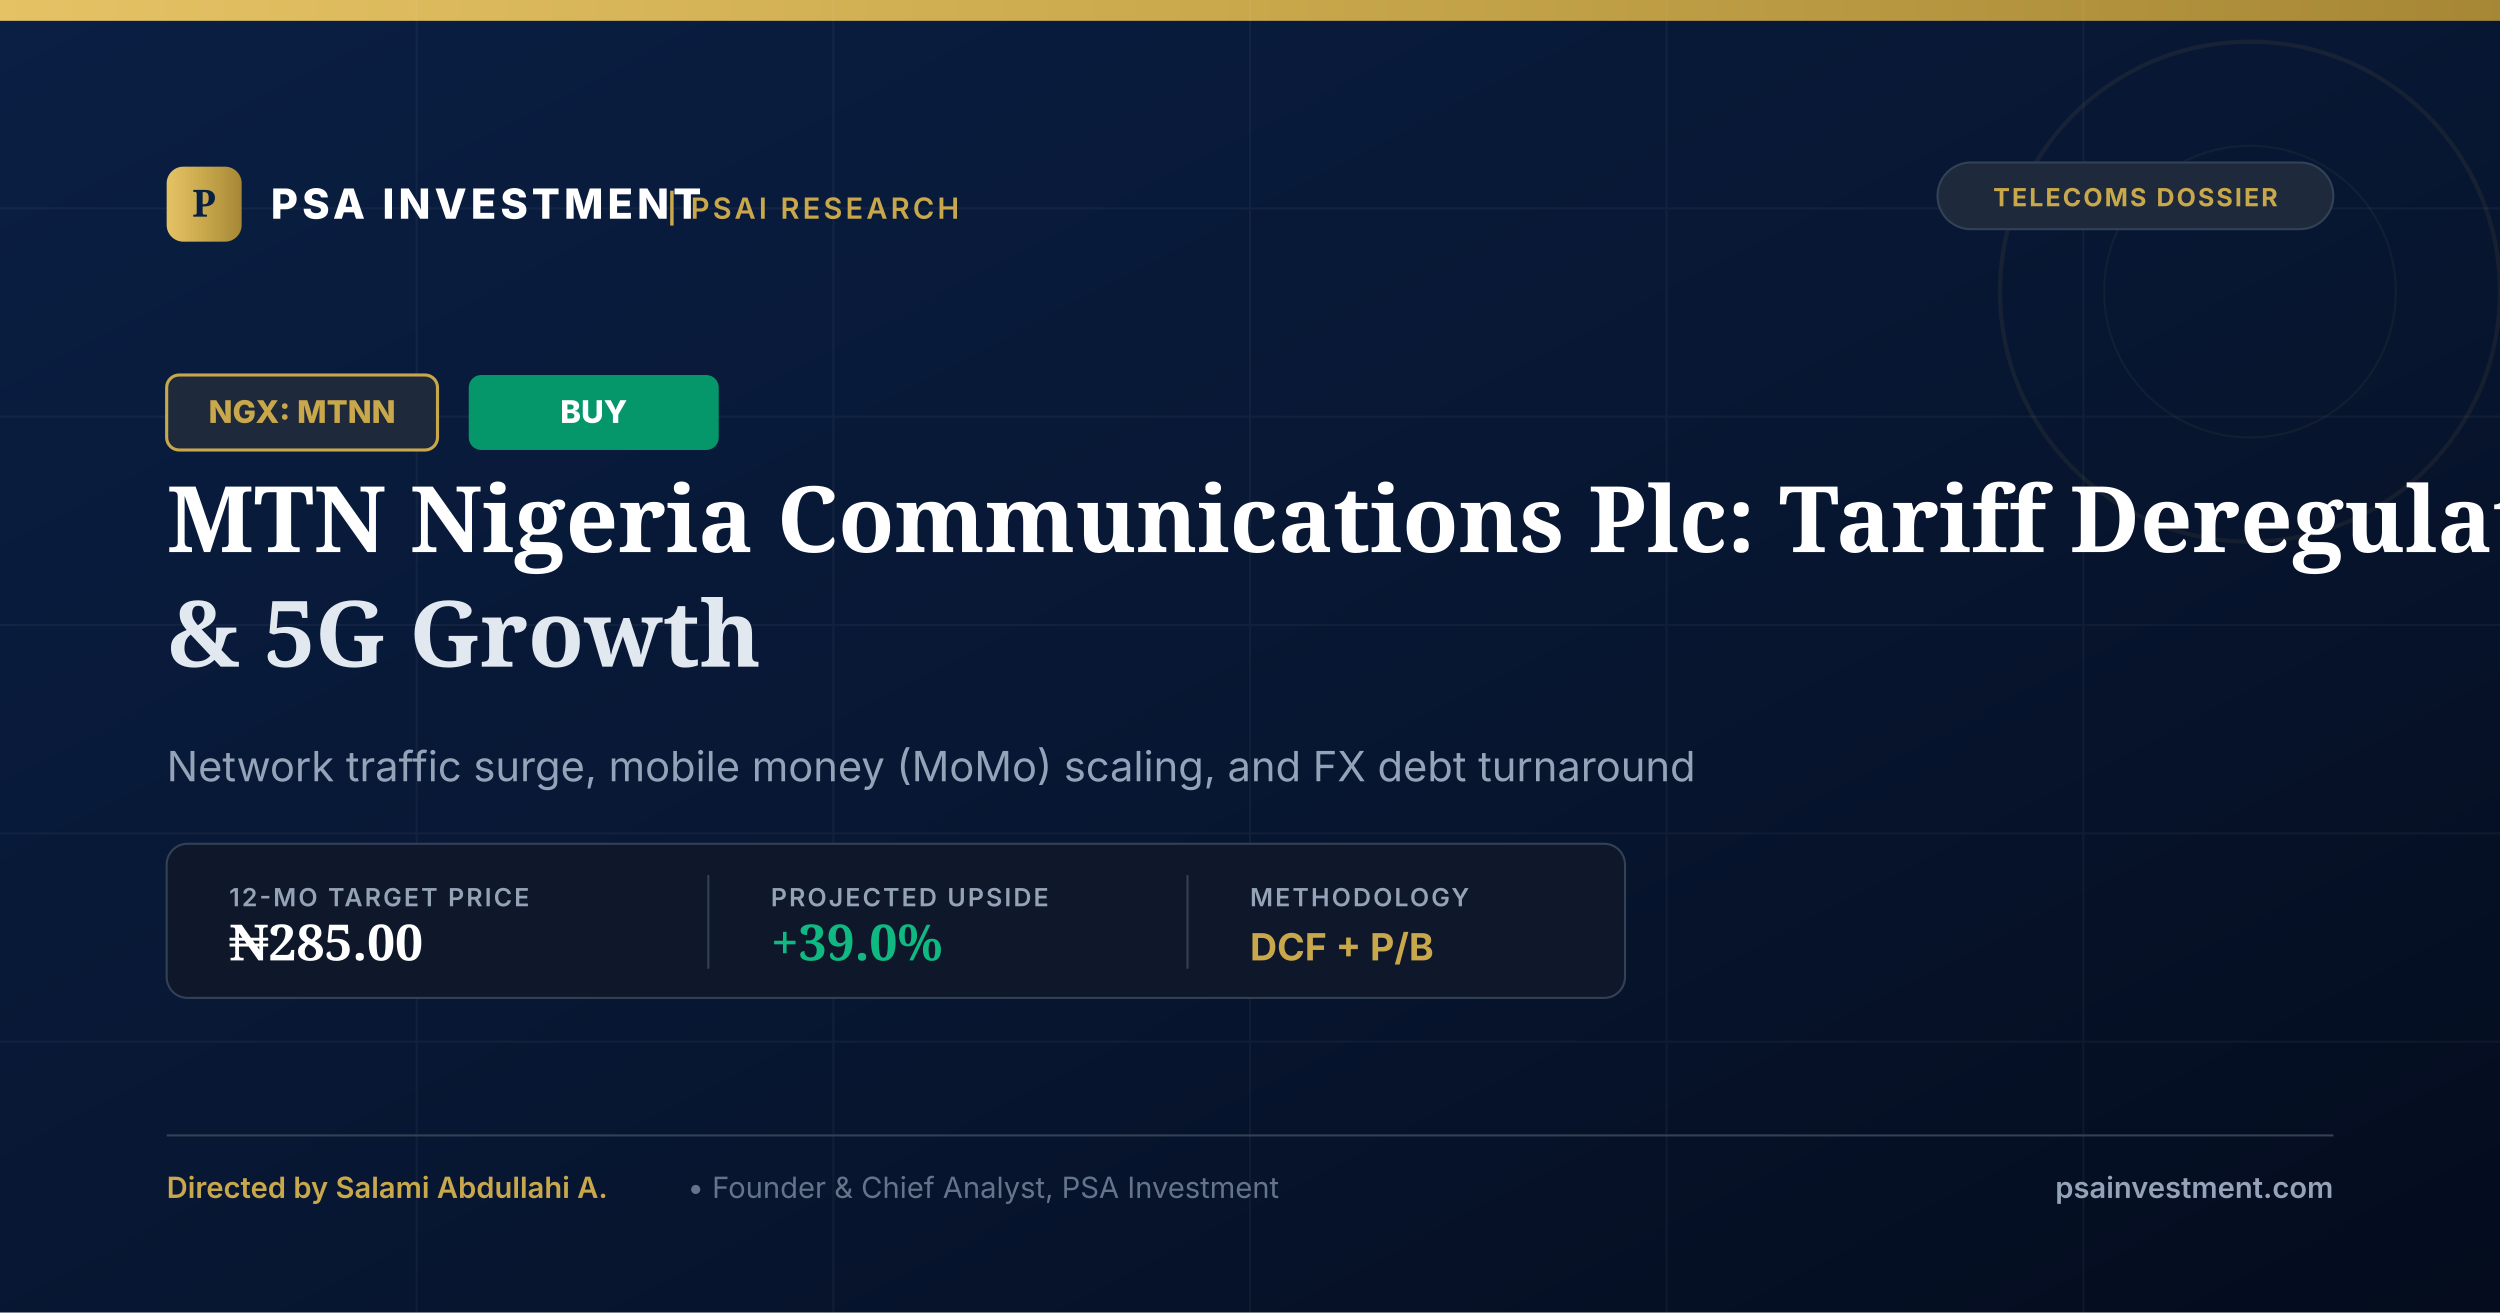
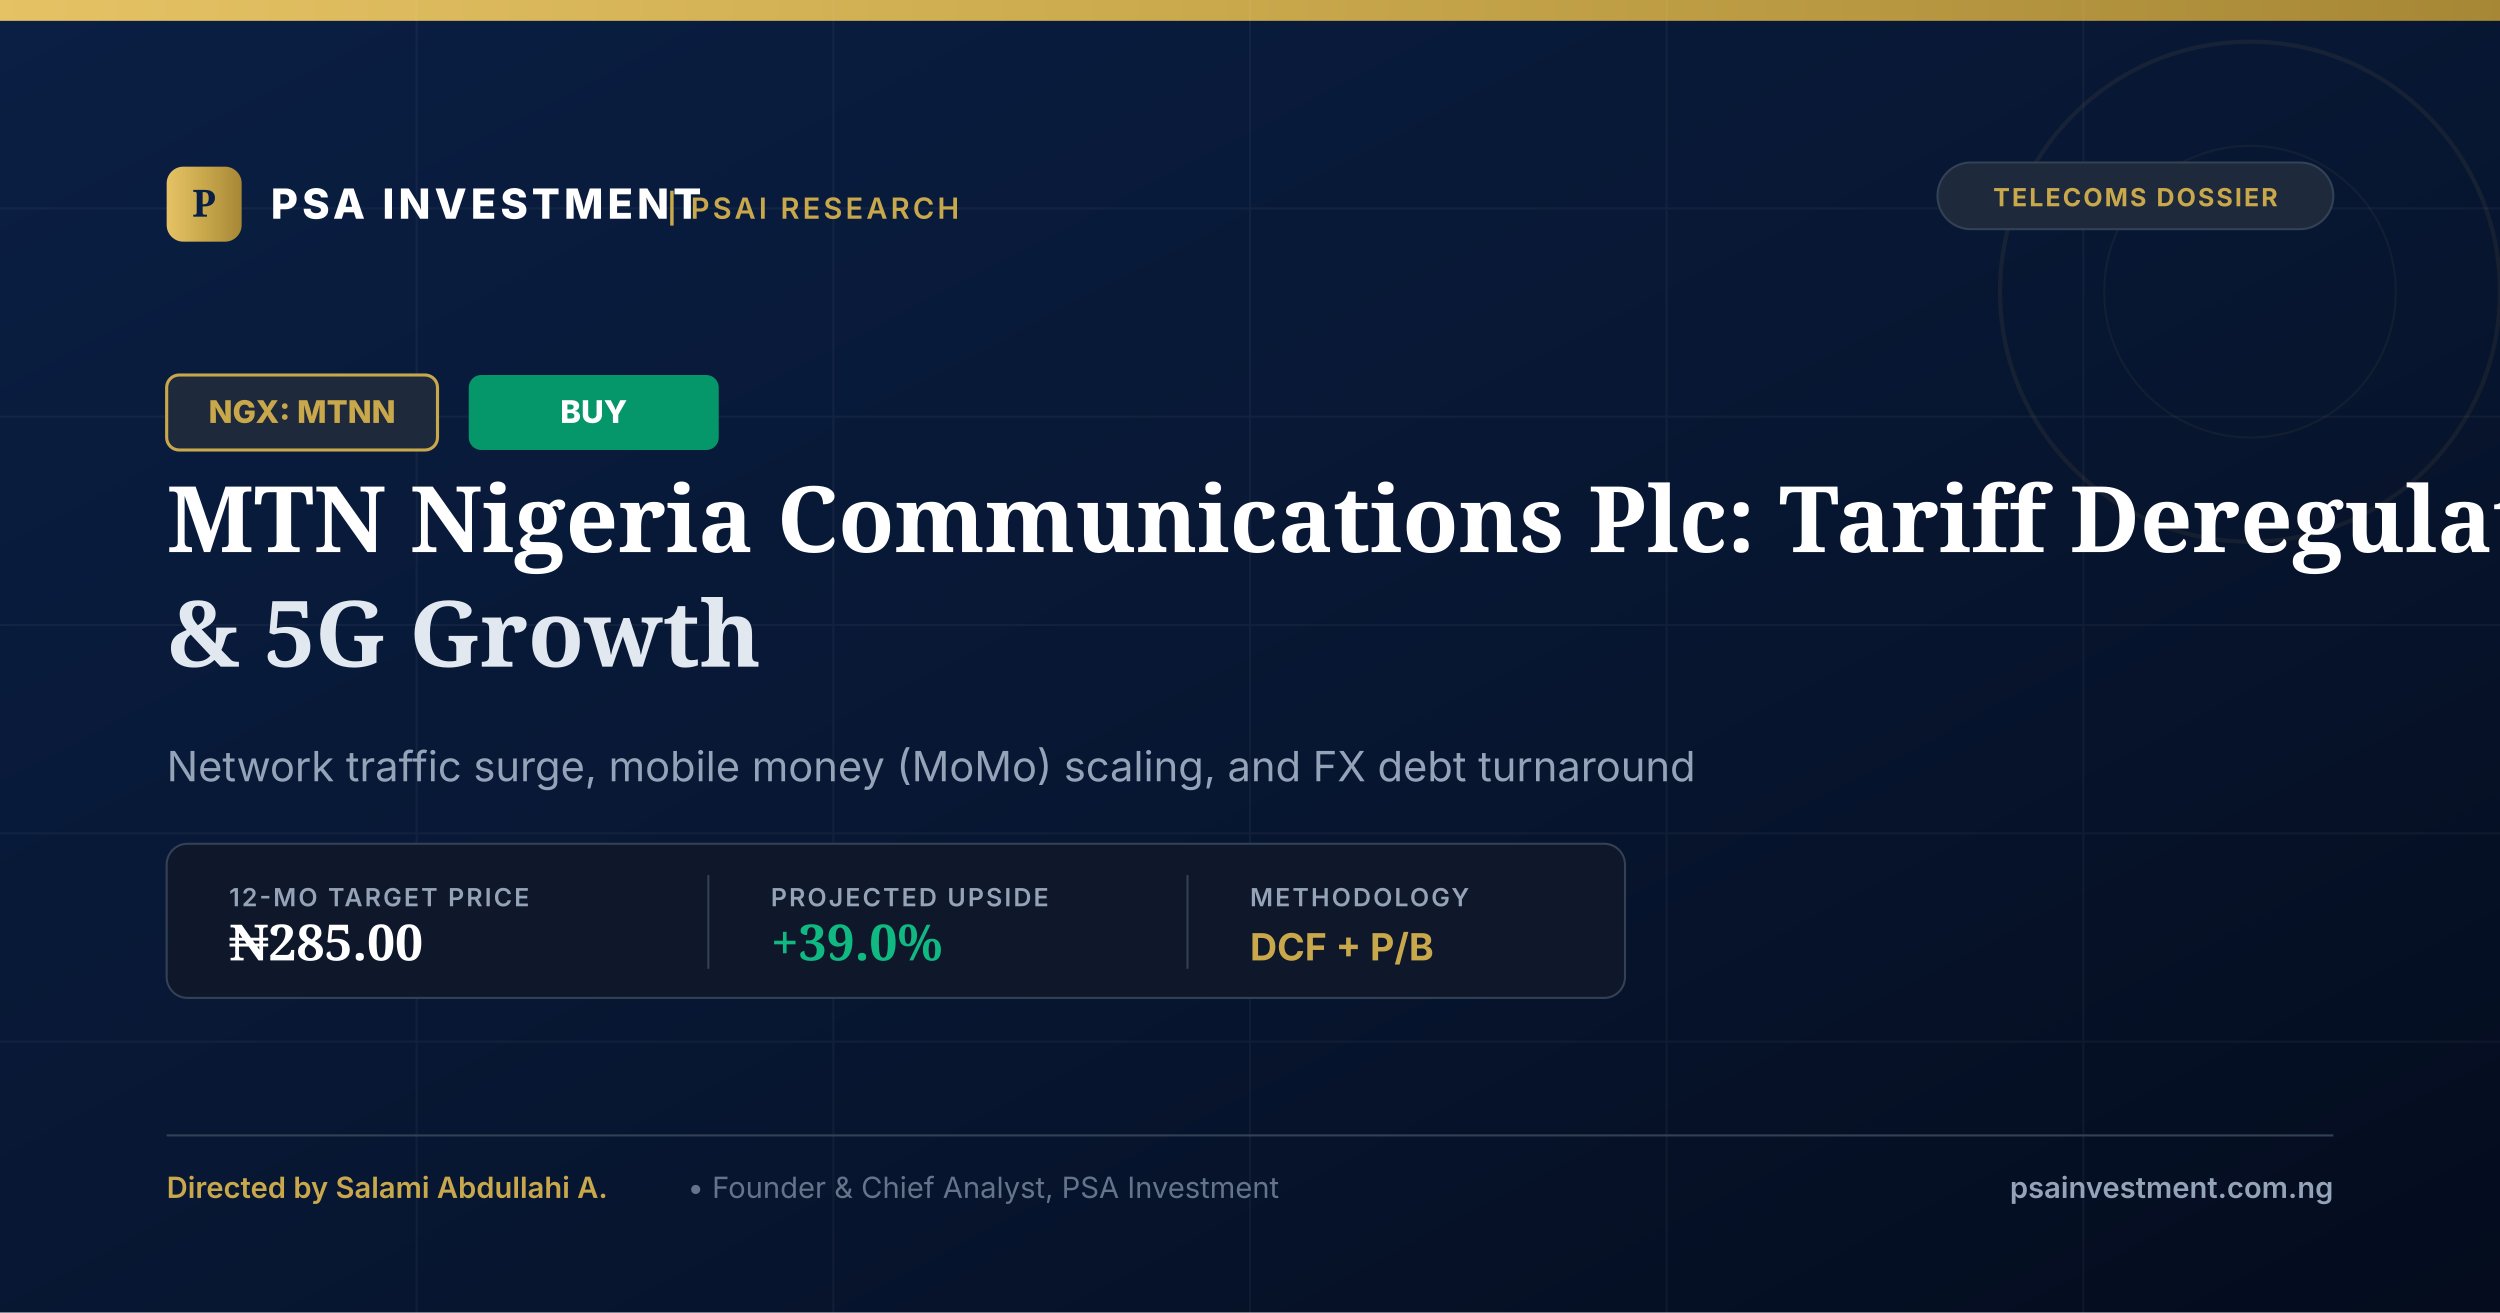
<svg xmlns="http://www.w3.org/2000/svg" width="1200" height="630" viewBox="0 0 1200 630">
  <defs>
    <linearGradient id="bgGrad" x1="0%" y1="0%" x2="100%" y2="100%">
      <stop offset="0%" stop-color="#0A1F44" />
      <stop offset="60%" stop-color="#07152F" />
      <stop offset="100%" stop-color="#040C1D" />
    </linearGradient>
    <linearGradient id="goldGrad" x1="0%" y1="0%" x2="100%" y2="0%">
      <stop offset="0%" stop-color="#E5C365" />
      <stop offset="50%" stop-color="#C9A84C" />
      <stop offset="100%" stop-color="#A68735" />
    </linearGradient>
  </defs>
  <rect width="1200" height="630" fill="url(#bgGrad)" />
  <rect x="0" y="0" width="1200" height="10" fill="url(#goldGrad)" />
  <g opacity="0.04" stroke="#FFFFFF" stroke-width="1">
    <line x1="0" y1="100" x2="1200" y2="100" />
    <line x1="0" y1="200" x2="1200" y2="200" />
    <line x1="0" y1="300" x2="1200" y2="300" />
    <line x1="0" y1="400" x2="1200" y2="400" />
    <line x1="0" y1="500" x2="1200" y2="500" />
    <line x1="200" y1="0" x2="200" y2="630" />
    <line x1="400" y1="0" x2="400" y2="630" />
    <line x1="600" y1="0" x2="600" y2="630" />
    <line x1="800" y1="0" x2="800" y2="630" />
    <line x1="1000" y1="0" x2="1000" y2="630" />
  </g>
  <circle cx="1080" cy="140" r="120" fill="none" stroke="#C9A84C" stroke-width="2" opacity="0.08" />
  <circle cx="1080" cy="140" r="70" fill="none" stroke="#C9A84C" stroke-width="1" opacity="0.06" />
  <g transform="translate(80, 80)">
    <rect x="0" y="0" width="36" height="36" rx="8" fill="url(#goldGrad)" />
    <text x="18" y="24" font-family="'Playfair Display', Georgia, serif" font-size="18" font-weight="bold" fill="#0A1F44" text-anchor="middle">P</text>
    <text x="50" y="25" font-family="'Inter', -apple-system, sans-serif" font-size="20" font-weight="800" fill="#FFFFFF" letter-spacing="2">PSA INVESTMENT</text>
    <text x="240" y="25" font-family="'Inter', -apple-system, sans-serif" font-size="14" font-weight="600" fill="#C9A84C" letter-spacing="1.5">| PSAI RESEARCH</text>
    <rect x="850" y="-2" width="190" height="32" rx="16" fill="#1E293B" stroke="#334155" stroke-width="1" />
    <text x="945" y="19" font-family="'Inter', -apple-system, sans-serif" font-size="12" font-weight="700" fill="#C9A84C" text-anchor="middle" letter-spacing="1">TELECOMS DOSSIER</text>
  </g>
  <g transform="translate(80, 180)">
    <g transform="translate(0, 0)">
      <rect x="0" y="0" width="130" height="36" rx="6" fill="#1E293B" stroke="#C9A84C" stroke-width="1.5" />
      <text x="65" y="23" font-family="'Inter', -apple-system, sans-serif" font-size="15" font-weight="800" fill="#C9A84C" text-anchor="middle">NGX: MTNN</text>
      <rect x="145" y="0" width="120" height="36" rx="6" fill="#059669" />
      <text x="205" y="23" font-family="'Inter', -apple-system, sans-serif" font-size="15" font-weight="800" fill="#FFFFFF" text-anchor="middle">BUY</text>
    </g>
    <text x="0" y="85" font-family="'Playfair Display', Georgia, serif" font-size="44" font-weight="bold" fill="#FFFFFF">
      MTN Nigeria Communications Plc: Tariff Deregulation
    </text>
    <text x="0" y="140" font-family="'Playfair Display', Georgia, serif" font-size="44" font-weight="bold" fill="#E2E8F0">
      &amp; 5G Growth
    </text>
    <text x="0" y="195" font-family="'Inter', -apple-system, sans-serif" font-size="20" font-weight="400" fill="#94A3B8">
      Network traffic surge, mobile money (MoMo) scaling, and FX debt turnaround
    </text>
    <g transform="translate(0, 225)">
      <rect x="0" y="0" width="700" height="74" rx="10" fill="#0F172A" stroke="#334155" stroke-width="1" />
      <text x="30" y="30" font-family="'Inter', sans-serif" font-size="12" font-weight="600" fill="#94A3B8" letter-spacing="1">12-MO TARGET PRICE</text>
      <text x="30" y="56" font-family="'Playfair Display', serif" font-size="24" font-weight="bold" fill="#FFFFFF">₦285.00</text>
      <line x1="260" y1="15" x2="260" y2="60" stroke="#334155" stroke-width="1" />
      <text x="290" y="30" font-family="'Inter', sans-serif" font-size="12" font-weight="600" fill="#94A3B8" letter-spacing="1">PROJECTED UPSIDE</text>
      <text x="290" y="56" font-family="'Playfair Display', serif" font-size="24" font-weight="bold" fill="#10B981">+39.0%</text>
      <line x1="490" y1="15" x2="490" y2="60" stroke="#334155" stroke-width="1" />
      <text x="520" y="30" font-family="'Inter', sans-serif" font-size="12" font-weight="600" fill="#94A3B8" letter-spacing="1">METHODOLOGY</text>
      <text x="520" y="56" font-family="'Inter', sans-serif" font-size="18" font-weight="700" fill="#C9A84C">DCF + P/B</text>
    </g>
  </g>
  <g transform="translate(80, 570)">
    <line x1="0" y1="-25" x2="1040" y2="-25" stroke="#334155" stroke-width="1" />
    <text x="0" y="5" font-family="'Inter', sans-serif" font-size="14" font-weight="600" fill="#C9A84C">Directed by Salami Abdullahi A.</text>
    <text x="250" y="5" font-family="'Inter', sans-serif" font-size="14" font-weight="400" fill="#64748B">• Founder &amp; Chief Analyst, PSA Investment</text>
-     <text x="1040" y="5" font-family="'Inter', sans-serif" font-size="14" font-weight="600" fill="#94A3B8" text-anchor="end">psainvestment.com</text>
+     <text x="1040" y="5" font-family="'Inter', sans-serif" font-size="14" font-weight="600" fill="#94A3B8" text-anchor="end">psainvestment.com.ng</text>
  </g>
</svg>
